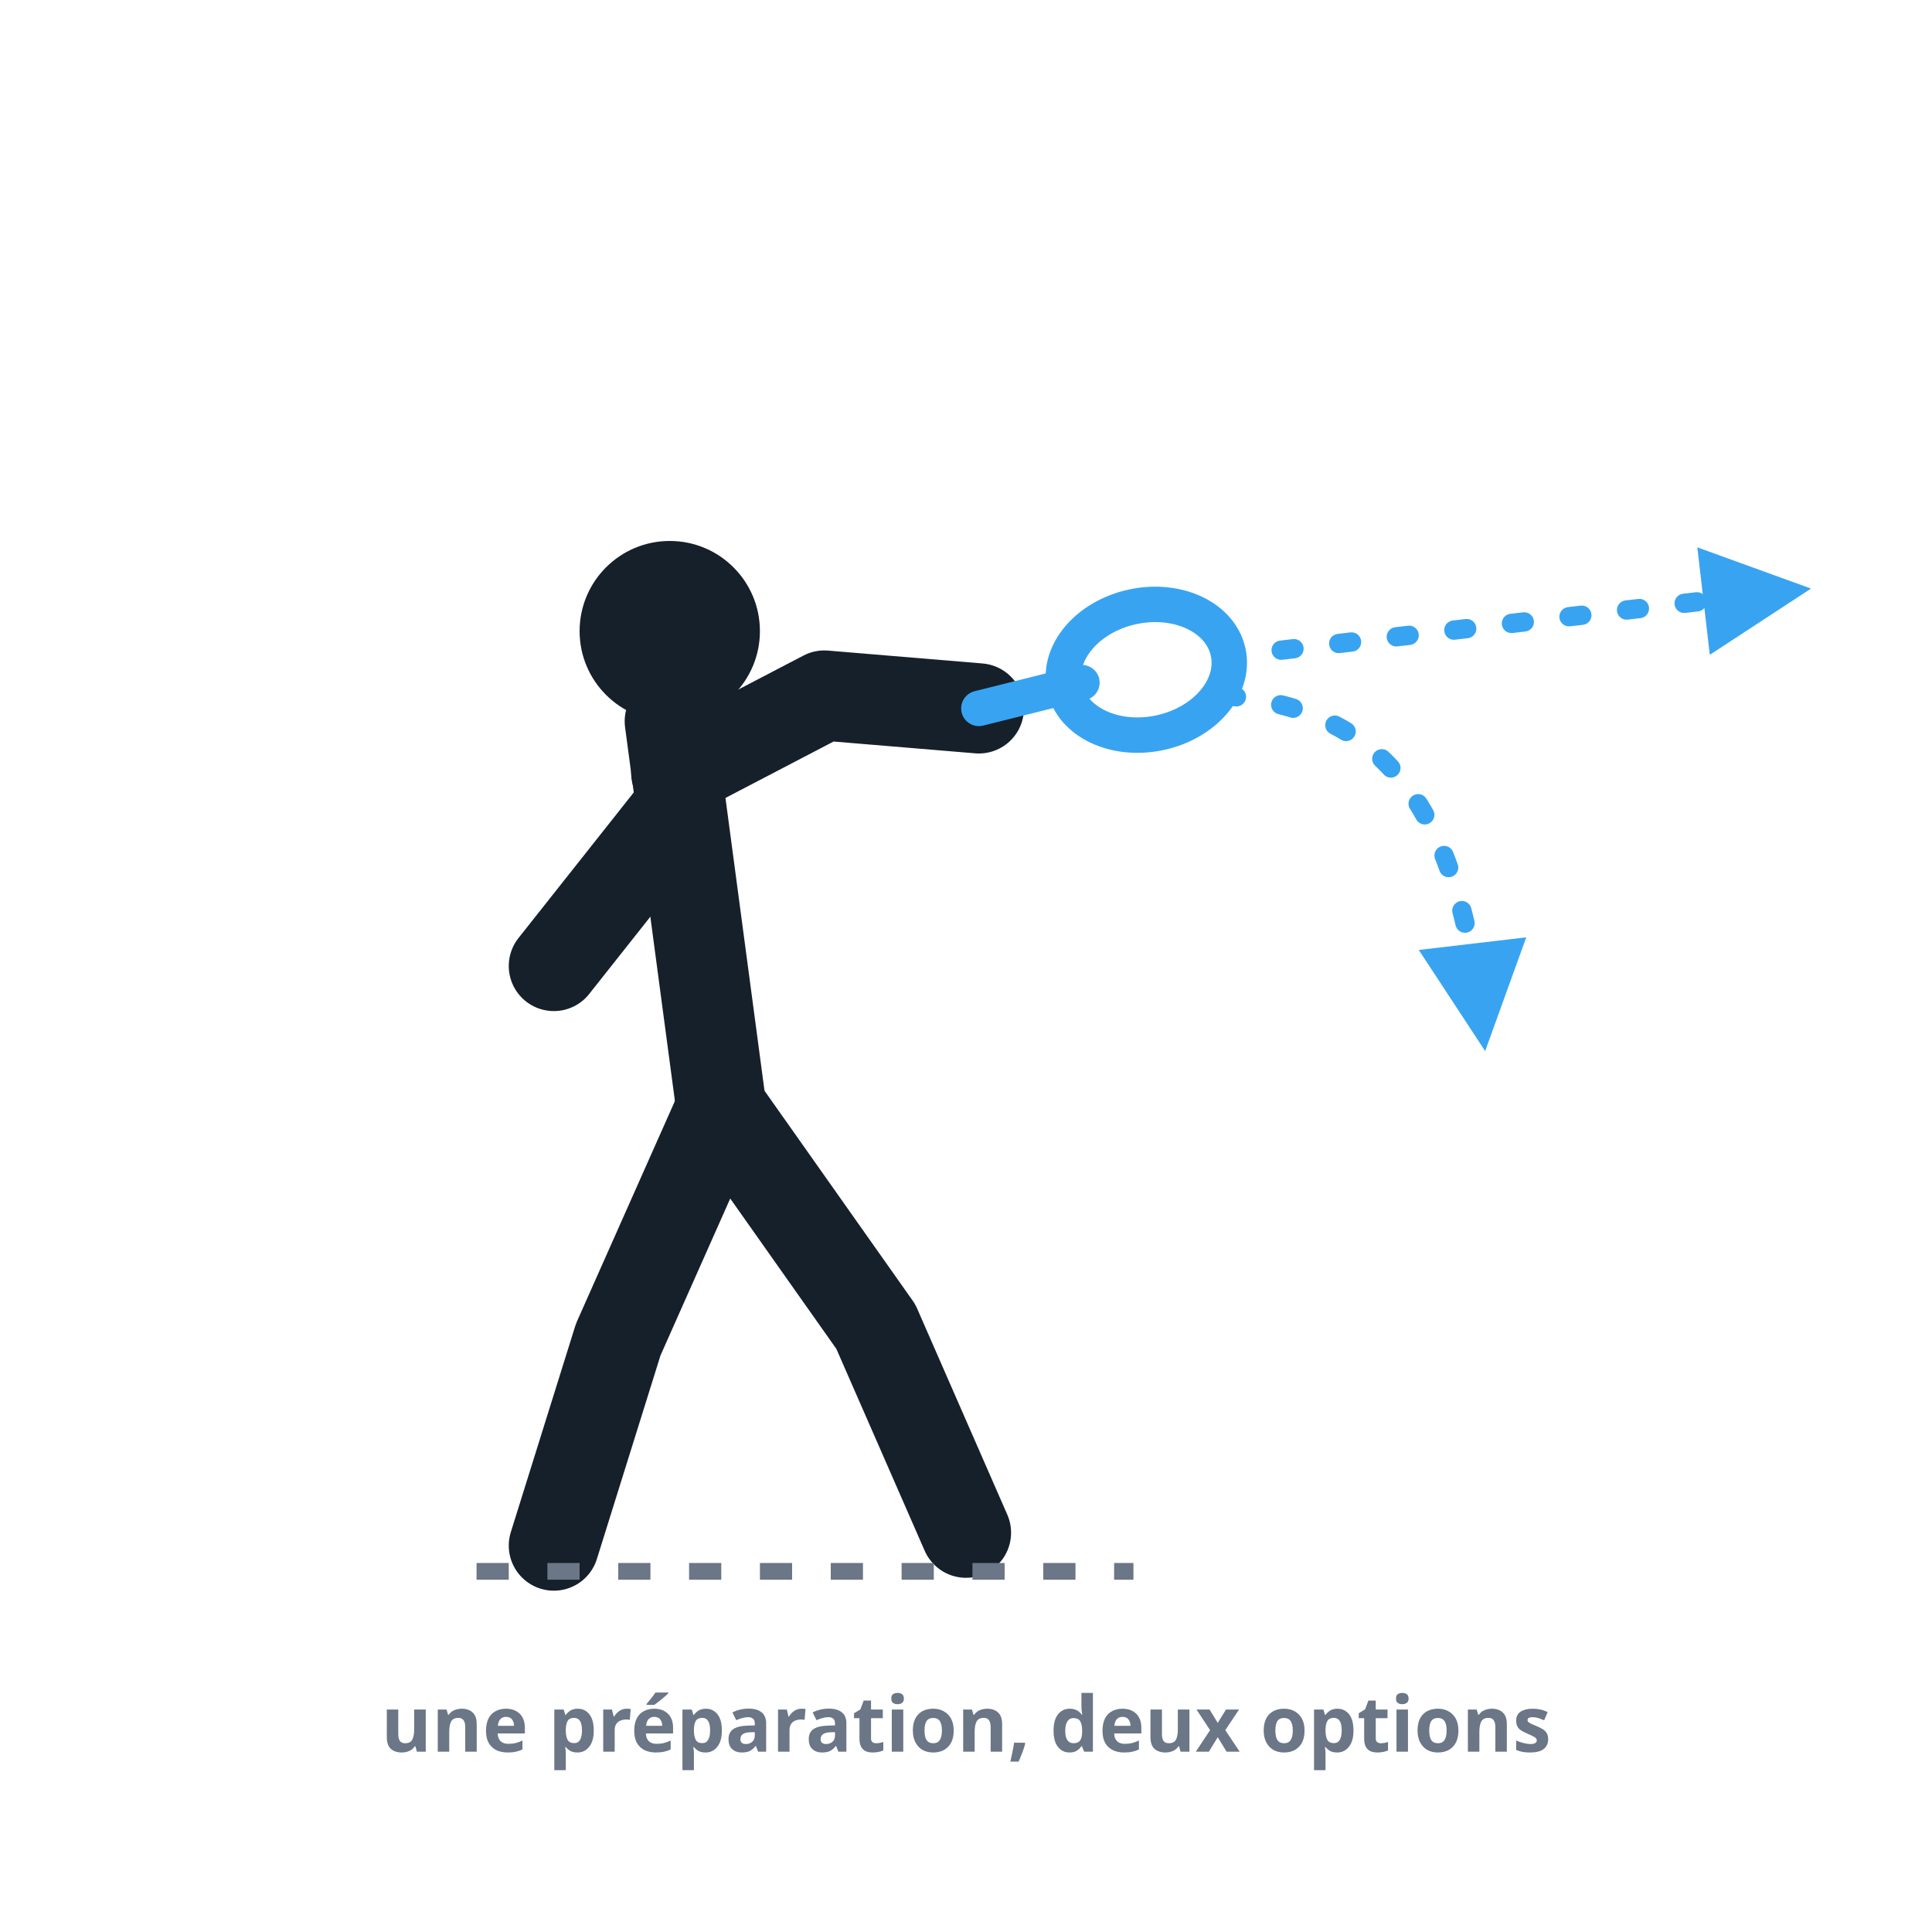
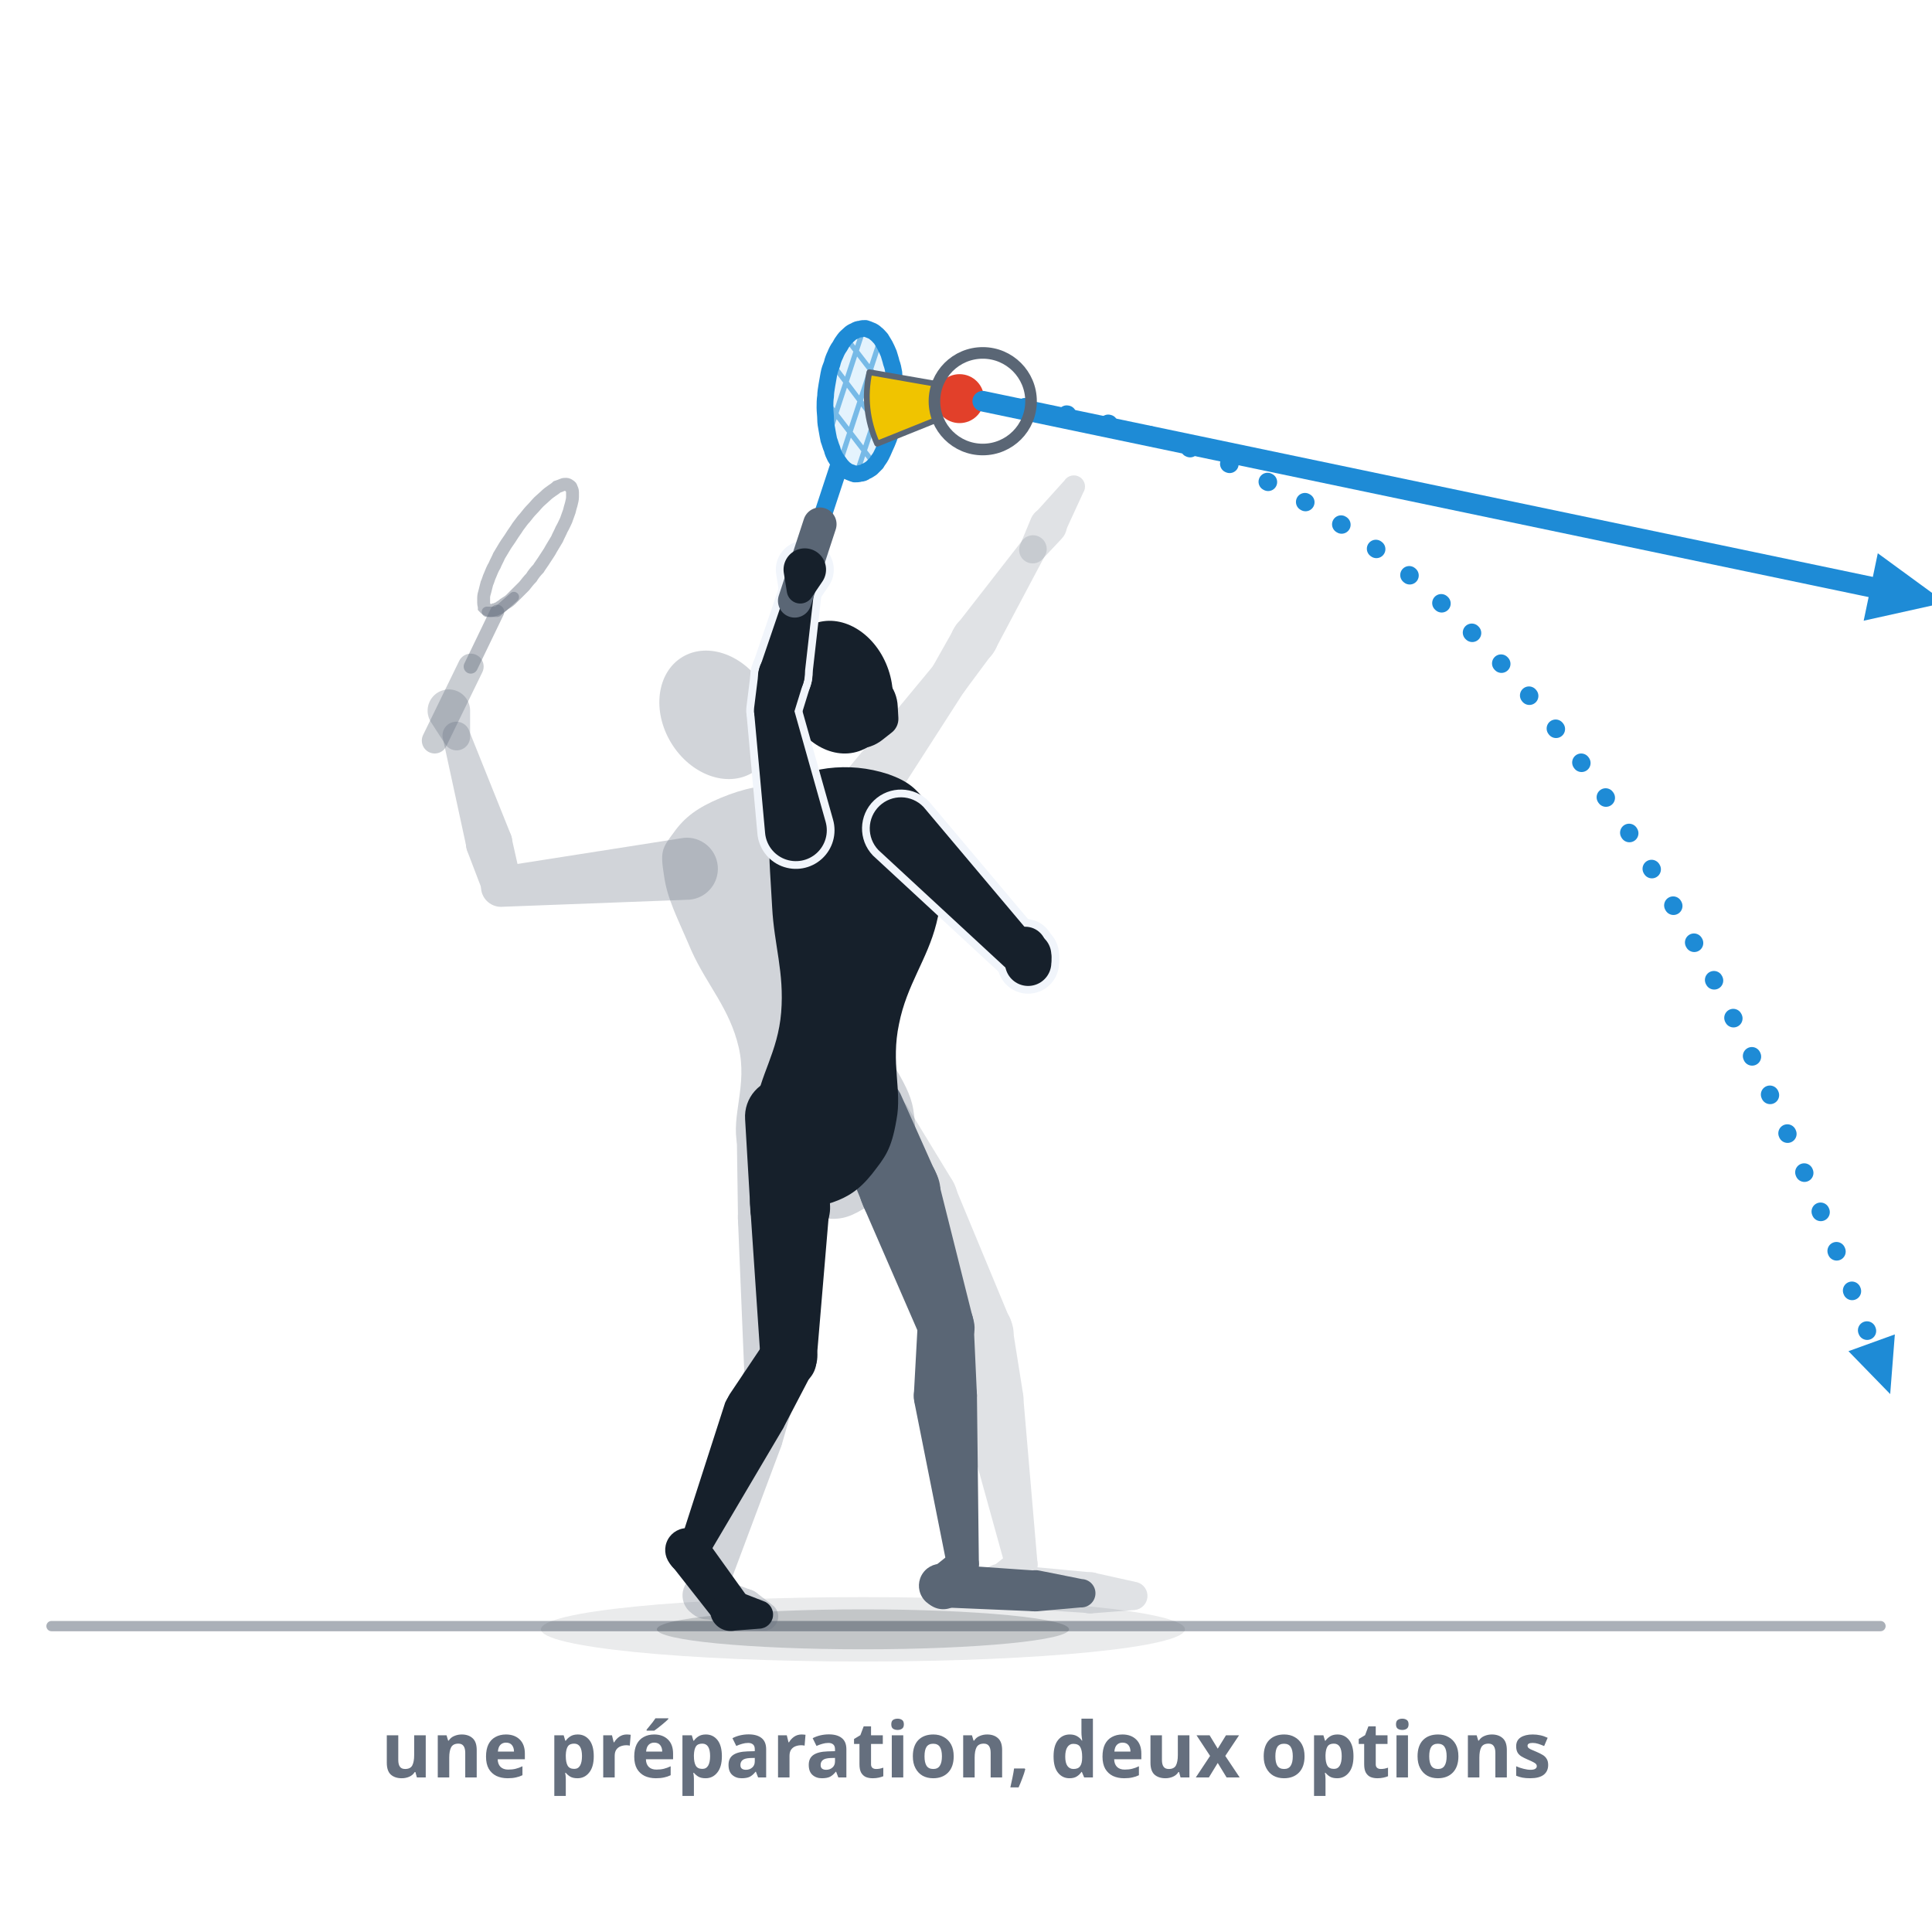
- <svg xmlns="http://www.w3.org/2000/svg" viewBox="0 0 300 300" role="img" aria-label="Feinte, image 2 : la même préparation, d'où bifurquent deux frappes différentes — un drive plat et rapide et un amorti court et doux ; le choix ne se fait qu'au dernier moment.">
+ <svg xmlns="http://www.w3.org/2000/svg" viewBox="0 0 300 300" role="img" data-quelle="figuren" aria-label="Feinte, image 2 : le même joueur, avec derrière lui, en pâle, la position d'armé de l'image 1. À l'impact, les hanches et les épaules tournent vers la cible, le poids passe vers l'avant, le tamis reste neutre. Ce n'est qu'au speeder que deux chemins se séparent : la frappe appuyée, trait plein, à plat et longue hors de l'image, et l'amorti, en pointillé, dans la même direction, qui perd tôt de la hauteur et ne tombe que loin devant. Un cercle marque le moment de la décision.">
  <style>
-     .fig{fill:none;stroke:var(--tinte,#16202b);stroke-width:14;stroke-linecap:round;stroke-linejoin:round}
-     .kopf{fill:var(--tinte,#16202b)}
-     .schaft{fill:none;stroke:var(--primaer,#38a4f1);stroke-width:5.5;stroke-linecap:round}
-     .kelle{fill:none;stroke:var(--primaer,#38a4f1);stroke-width:5.5}
-     .bahn{fill:none;stroke:var(--primaer,#38a4f1);stroke-width:3;stroke-dasharray:2 7;stroke-linecap:round}
-     .boden{fill:none;stroke:var(--tinte-3,#6b7686);stroke-width:2.6;stroke-dasharray:5 6}
-     .mk{fill:var(--primaer,#38a4f1)}
-     .st{fill:var(--tinte-3,#6b7686);font:600 12px/1 system-ui,sans-serif;text-anchor:middle}
+     .s-k{fill:var(--tinte,#16202b)}
+     .s-f{fill:var(--tinte-2,#5a6675)}
+     .s-gk{fill:var(--tinte-3,#656f7e);opacity:.3}
+     .s-gf{fill:var(--tinte-3,#656f7e);opacity:.2}
+     .s-x{fill:var(--flaeche-2,#f1f5fb);stroke:var(--flaeche-2,#f1f5fb);stroke-width:2.4;stroke-linejoin:round}
+     .s-rf{fill:var(--primaer,#38a4f1);opacity:.14}
+     .s-rs{fill:none;stroke:var(--primaer-dunkel,#1e8bd6);stroke-width:.8;opacity:.55}
+     .s-rr{fill:none;stroke:var(--primaer-dunkel,#1e8bd6);stroke-width:2.6;stroke-linejoin:round}
+     .s-rh{fill:none;stroke:var(--primaer-dunkel,#1e8bd6);stroke-width:2.1;stroke-linecap:round;stroke-linejoin:round}
+     .s-rsch{fill:none;stroke:var(--primaer-dunkel,#1e8bd6);stroke-width:2.8;stroke-linecap:round}
+     .s-rg{fill:none;stroke:var(--tinte-2,#5a6675);stroke-width:5.2;stroke-linecap:round}
+     .s-gr{fill:none;stroke:var(--tinte-3,#656f7e);stroke-width:2;opacity:.45}
+     .s-gh{fill:none;stroke:var(--tinte-3,#656f7e);stroke-width:1.6;opacity:.45;stroke-linecap:round;stroke-linejoin:round}
+     .s-gsch{fill:none;stroke:var(--tinte-3,#656f7e);stroke-width:2.2;opacity:.45;stroke-linecap:round}
+     .s-gg{fill:none;stroke:var(--tinte-3,#656f7e);stroke-width:4;opacity:.35;stroke-linecap:round}
+     .s-korb{fill:var(--speeder-korb,#f0c400);stroke:var(--tinte-2,#5a6675);stroke-width:.9;stroke-linejoin:round}
+     .s-kappe{fill:var(--speeder-kappe,#e2402a)}
+     .s-sch{fill:var(--schatten-boden,#16202b2e)}
+     .s-schw{fill:var(--schatten-boden,#16202b2e);opacity:.5}
+     .s-bahn{fill:none;stroke:var(--primaer-dunkel,#1e8bd6);stroke-width:2.8;stroke-dasharray:.1 6.5;stroke-linecap:round}
+     .s-mk{fill:var(--primaer-dunkel,#1e8bd6)}
+     .s-hart{fill:none;stroke:var(--primaer-dunkel,#1e8bd6);stroke-width:3.2;stroke-linecap:round}
+     .s-gabel{fill:none;stroke:var(--tinte-2,#5a6675);stroke-width:1.8}
+     .s-boden{fill:none;stroke:var(--tinte-3,#656f7e);stroke-width:1.6;opacity:.55;stroke-linecap:round}
+     .st{fill:var(--tinte-3,#656f7e);font:600 12px/1 system-ui,sans-serif;text-anchor:middle}
  </style>
  <defs>
-     <marker id="m017" viewBox="0 0 10 10" markerWidth="7" markerHeight="7" refX="6.5" refY="5" orient="auto">
-       <path d="M1,1 L9,5 L1,9 Z" class="mk" />
+     <marker id="p017" viewBox="0 0 10 10" markerWidth="4.4" markerHeight="4.4" refX="5" refY="5" orient="auto">
+       <path d="M1,1.2 L9.4,5 L1,8.8 Z" class="s-mk" />
+     </marker>
+     <marker id="q017" viewBox="0 0 10 10" markerWidth="3.6" markerHeight="3.6" refX="5" refY="5" orient="auto">
+       <path d="M1,1.2 L9.4,5 L1,8.8 Z" class="s-mk" />
    </marker>
  </defs>
-   <circle class="kopf" cx="104" cy="98" r="14" />
-   <path class="fig" d="M104,112 L112,172" />
-   <path class="fig" d="M105,120 L128,108 L152,110" />
-   <path class="fig" d="M105,126 L86,150" />
-   <path class="fig" d="M112,172 L96,208 L86,240" />
-   <path class="fig" d="M112,172 L136,206 L150,238" />
-   <line class="schaft" x1="152" y1="110" x2="168" y2="106" />
-   <ellipse class="kelle" cx="178" cy="104" rx="10" ry="13" transform="rotate(78 178 104)" />
-   <path class="bahn" d="M190,102 L276,92" marker-end="url(#m017)" />
-   <path class="bahn" d="M190,108 C 214,110 226,124 230,158" marker-end="url(#m017)" />
-   <line class="boden" x1="74" y1="244" x2="176" y2="244" />
-   <text class="st" x="150" y="272">une préparation, deux options</text>
+   <path class="s-boden" d="M8,252.5L292,252.5" />
+   <ellipse class="s-schw" cx="134" cy="253" rx="50" ry="5" />
+   <ellipse class="s-sch" cx="134" cy="253" rx="32" ry="3.1" />
+   <g class="s-gf">
+     <path d="M130.4,177.5L137,189.2A6.2,6.2 0 1 0 147.7,183L140.7,171.5A6,6 0 0 0 130.4,177.5Z" />
+     <path d="M137.1,189.5L149.2,209A4.3,4.3 0 0 0 156.9,205L148.1,183.8A6.2,6.2 0 1 0 137.1,189.5Z" />
+     <path d="M148.6,206.9L149.1,217.6A4.9,4.9 0 1 0 158.9,216.7L157.2,206A4.3,4.3 0 0 0 148.6,206.9Z" />
+     <path d="M149.3,218.7L156.2,243.6A2.5,2.5 0 0 0 161.1,242.7L158.9,217A4.9,4.9 0 1 0 149.3,218.7Z" />
+     <path d="M157.1,240.9L153.7,243.6A3.4,3.4 0 1 0 158.7,247.9L160.8,244.1A2.5,2.5 0 0 0 157.1,240.9Z" />
+     <path d="M155.6,249.6L169.4,250.5A3.2,3.2 0 0 0 169.9,244.2L156.1,242.9A3.4,3.4 0 1 0 155.6,249.6Z" />
+     <path d="M169.8,250.5L176.2,250A2.2,2.2 0 0 0 176.6,245.7L170.3,244.3A3.2,3.2 0 1 0 169.8,250.5Z" />
+   </g>
+   <g class="s-gf">
+     <path d="M134.4,131.2L149.9,107.1A3.1,3.1 0 0 0 144.9,103.4L126.6,125.5A4.8,4.8 0 1 0 134.4,131.2Z" />
+     <path d="M149.8,107.3L154.1,101.5A3.6,3.6 0 1 0 148.1,97.7L144.6,103.9A3.1,3.1 0 0 0 149.8,107.3Z" />
+     <path d="M154.4,101.1L162.2,86.4A2.1,2.1 0 0 0 158.6,84.1L148.4,97.2A3.6,3.6 0 1 0 154.4,101.1Z" />
+   </g>
+   <g class="s-gf">
+     <path d="M161.9,86.8L164.9,83.6A2.9,2.9 0 1 0 160.1,80.5L158.4,84.6A2.1,2.1 0 0 0 161.9,86.8Z" />
+     <path d="M165.3,82.8L168.2,76.5A1.7,1.7 0 0 0 165.3,74.6L160.7,79.7A2.8,2.8 0 1 0 165.3,82.8Z" />
+   </g>
+   <g class="s-gk">
+     <path d="M122.5,121.8C126.4,121.7 128.8,122.2 131.5,123.7C134.2,125.1 134.9,125.5 136.1,129.1C137.3,132.6 137.4,135.6 137.4,141.4C137.4,147.3 135.2,152 136.1,158.2C137,164.3 141,167.5 141.8,172.2C142.6,176.8 141.7,178.3 140.1,181.4C138.6,184.5 136.7,186.1 134.1,187.7C131.6,189.2 130.2,189.5 127.3,189.1C124.3,188.7 122,187.9 119.4,185.7C116.9,183.4 115.4,182.4 114.5,177.8C113.5,173.2 116.1,168.6 114.7,162.6C113.3,156.6 109.8,153 107.4,147.7C105.1,142.3 103.6,139.6 103.1,135.9C102.5,132.2 102.8,131.7 104.6,129.3C106.3,126.9 108.3,125.4 111.9,123.9C115.5,122.4 118.5,121.8 122.5,121.8Z" />
+     <path d="M114.4,175.6L114.6,189.4A6.2,6.2 0 1 0 127,189.1L126.4,175.2A6,6 0 0 0 114.4,175.6Z" />
+     <path d="M114.6,189.6L115.6,213.8A4.3,4.3 0 0 0 124.3,214.1L126.9,190A6.2,6.2 0 1 0 114.6,189.6Z" />
+     <path d="M116,211.9L112.1,220.9A4.9,4.9 0 1 0 121.4,224.3L124.1,214.9A4.3,4.3 0 0 0 116,211.9Z" />
+     <path d="M111.8,222.2L108.6,244.4A2.5,2.5 0 0 0 113.4,245.7L121.3,224.6A4.9,4.9 0 1 0 111.8,222.2Z" />
+     <path d="M109,243.3L107.1,246A3.4,3.4 0 1 0 113.2,248.3L113.6,245.1A2.5,2.5 0 0 0 109,243.3Z" />
+     <path d="M108.9,251.1L114.8,253A3.2,3.2 0 0 0 116.9,247L111.1,244.8A3.4,3.4 0 1 0 108.9,251.1Z" />
+     <path d="M115.7,253.1L118.5,253.2A2.2,2.2 0 0 0 119.9,249.2L117.7,247.5A3.2,3.2 0 1 0 115.7,253.1Z" />
+   </g>
+   <g class="s-gk">
+     <ellipse cx="111.4" cy="111" rx="8.4" ry="10.5" transform="rotate(-31.4 111.4 111)" />
+     <path d="M119.7,118.1L121.4,116.4A2.7,2.7 0 0 0 122.1,113.4L121.2,111.2A6.3,6.3 0 1 0 119.7,118.1Z" />
+   </g>
+   <g class="s-gk">
+     <path d="M106.2,130.1L77.5,134.6A3.1,3.1 0 0 0 78.1,140.8L107.1,139.7A4.8,4.8 0 1 0 106.2,130.1Z" />
+     <path d="M81,137L79.4,129.9A3.6,3.6 0 1 0 72.5,132L75.1,138.8A3.1,3.1 0 0 0 81,137Z" />
+     <path d="M79.2,129.3L72.9,113.6A2.1,2.1 0 0 0 68.8,114.8L72.4,131.4A3.6,3.6 0 1 0 79.2,129.3Z" />
+   </g>
+   <path class="s-gh" d="M79.8,92.7L77.2,95L75.6,95" />
+   <path class="s-gsch" d="M73.1,103.5L77.2,95" />
+   <path class="s-gr" d="M86.5,75.6C86.3,75.8 86,76 85.7,76.2C85.4,76.4 85,76.7 84.7,77C84.4,77.3 84,77.6 83.7,77.9C83.3,78.3 83,78.7 82.6,79.1C82.2,79.5 81.9,79.9 81.5,80.4C81.1,80.8 80.8,81.3 80.4,81.8C80.1,82.3 79.7,82.8 79.4,83.3C79.1,83.8 78.7,84.3 78.4,84.8C78.1,85.3 77.8,85.8 77.5,86.3C77.3,86.8 77,87.3 76.8,87.8C76.5,88.3 76.3,88.8 76.1,89.3C75.9,89.7 75.8,90.2 75.6,90.6C75.5,91 75.4,91.4 75.3,91.8C75.2,92.1 75.1,92.5 75.1,92.8C75.1,93.1 75.1,93.4 75.1,93.6C75.1,93.9 75.2,94.1 75.2,94.3C75.3,94.4 75.4,94.6 75.6,94.6C75.7,94.7 75.9,94.8 76.1,94.8C76.2,94.8 76.5,94.8 76.7,94.7C76.9,94.7 77.2,94.5 77.5,94.4C77.7,94.2 78,94.1 78.3,93.8C78.6,93.6 79,93.4 79.3,93.1C79.6,92.8 80,92.4 80.3,92.1C80.7,91.7 81,91.4 81.4,91C81.8,90.5 82.1,90.1 82.5,89.7C82.8,89.2 83.2,88.7 83.6,88.3C83.9,87.8 84.3,87.3 84.6,86.8C84.9,86.3 85.3,85.8 85.6,85.2C85.9,84.7 86.2,84.2 86.5,83.7C86.7,83.2 87,82.7 87.2,82.2C87.5,81.7 87.7,81.2 87.9,80.8C88.1,80.3 88.2,79.9 88.4,79.4C88.5,79 88.6,78.6 88.7,78.3C88.8,77.9 88.9,77.5 88.9,77.2C88.9,76.9 88.9,76.6 88.9,76.4C88.9,76.2 88.8,75.9 88.7,75.8C88.7,75.6 88.6,75.5 88.4,75.4C88.3,75.3 88.1,75.2 87.9,75.2C87.7,75.2 87.5,75.2 87.3,75.3C87.1,75.4 86.8,75.5 86.5,75.6Z" />
+   <path class="s-gg" d="M67.5,115L73.1,103.5" />
+   <g class="s-gk">
+     <path d="M73,114.4L73,110.3A3.3,3.3 0 1 0 66.9,112.1L69.1,115.5A2.1,2.1 0 0 0 73,114.4Z" />
+   </g>
+   <g class="s-f">
+     <path d="M128.8,174.5L133.9,186.8A6.2,6.2 0 1 0 145.2,181.9L139.8,169.8A6,6 0 0 0 128.8,174.5Z" />
+     <path d="M133.9,186.9L142.9,207.6A4.3,4.3 0 0 0 151.1,204.8L145.6,182.9A6.2,6.2 0 1 0 133.9,186.9Z" />
+     <path d="M142.5,205.6L141.9,216.6A4.9,4.9 0 1 0 151.7,216.7L151.2,205.7A4.3,4.3 0 0 0 142.5,205.6Z" />
+     <path d="M142,217.8L147.1,243.4A2.5,2.5 0 0 0 152,242.9L151.7,216.8A4.9,4.9 0 1 0 142,217.8Z" />
+     <path d="M148,240.9L144.5,243.7A3.4,3.4 0 1 0 149.5,248L151.7,244.1A2.5,2.5 0 0 0 148,240.9Z" />
+     <path d="M146.5,249.6L160.7,250.2A3.2,3.2 0 0 0 161.1,243.9L146.8,242.9A3.4,3.4 0 1 0 146.5,249.6Z" />
+     <path d="M161.1,250.2L167.8,249.6A2.2,2.2 0 0 0 168,245.2L161.5,243.9A3.2,3.2 0 1 0 161.1,250.2Z" />
+   </g>
+   <g class="s-k">
+     <path d="M137.9,120.2C141,121.3 142.2,122.4 143.9,124.6C145.7,126.7 146.3,127.3 146.6,131C146.9,134.8 146.8,137.8 145.4,143.4C144,149 140.8,152.9 139.6,159C138.3,165.1 140.1,169.3 139.2,173.9C138.4,178.6 137.4,179.7 135.4,182.3C133.4,184.8 131.6,185.9 129.3,186.7C127,187.5 125.9,187.3 123.8,186.1C121.7,184.9 120.3,183.6 119,180.7C117.7,177.8 117,176.5 117.4,171.8C117.9,167.1 120.8,163.4 121.3,157.2C121.8,151 120.2,146.7 119.9,140.9C119.6,135.1 119.2,132.1 119.7,128.4C120.1,124.7 120.4,124.2 122.2,122.4C124,120.6 125.4,119.7 128.5,119.3C131.7,118.9 134.8,119.2 137.9,120.2Z" />
+     <path d="M115.7,173.8L116.5,187.4A6.2,6.2 0 1 0 128.8,186.4L127.7,173A6,6 0 0 0 115.7,173.8Z" />
+     <path d="M116.5,187.4L118.1,211.1A4.3,4.3 0 0 0 126.8,211.2L128.8,187.5A6.2,6.2 0 1 0 116.5,187.4Z" />
+     <path d="M118.8,208.3L113.3,216.5A4.9,4.9 0 1 0 121.7,221.6L126.3,212.8A4.3,4.3 0 0 0 118.8,208.3Z" />
+     <path d="M112.6,217.8L105.9,238.6A2.5,2.5 0 0 0 110.5,240.6L121.6,221.8A4.9,4.9 0 1 0 112.6,217.8Z" />
+     <path d="M107.2,237.1L105.4,238A3.4,3.4 0 1 0 110.2,242L110.7,240.1A2.5,2.5 0 0 0 107.2,237.1Z" />
+     <path d="M104.3,243.1L111.3,252A3.2,3.2 0 0 0 116.3,248.3L109.7,239.1A3.4,3.4 0 1 0 104.3,243.1Z" />
+     <path d="M114.1,253.2L117.9,252.9A2.2,2.2 0 0 0 118.5,248.6L114.9,247.2A3.2,3.2 0 1 0 114.1,253.2Z" />
+   </g>
+   <g class="s-k">
+     <ellipse cx="130" cy="106.7" rx="8.4" ry="10.5" transform="rotate(-18.8 130 106.7)" />
+     <path d="M137,114.9L138.4,113.8A2.7,2.7 0 0 0 139.5,111.5L139.4,109.7A6.3,6.3 0 1 0 137,114.9Z" />
+   </g>
+   <g class="s-x">
+     <path d="M136.4,132L157.7,151.7A3.1,3.1 0 0 0 162.1,147.5L143.4,125.3A4.8,4.8 0 1 0 136.4,132Z" />
+     <path d="M162.2,151.4L162.4,151.2A3.6,3.6 0 1 0 158.4,152.2L158.7,152.3A3.1,3.1 0 0 0 162.2,151.4Z" />
+     <path d="M156.1,148.9a3.6,3.6 0 1 0 7.1,0a3.6,3.6 0 1 0 -7.1,0Z" />
+     <path d="M155.9,147.2a3.3,3.3 0 1 0 6.6,0a3.3,3.3 0 1 0 -6.6,0Z" />
+   </g>
+   <g class="s-k">
+     <path d="M136.4,132L157.7,151.7A3.1,3.1 0 0 0 162.1,147.5L143.4,125.3A4.8,4.8 0 1 0 136.4,132Z" />
+     <path d="M162.2,151.4L162.4,151.2A3.6,3.6 0 1 0 158.4,152.2L158.7,152.3A3.1,3.1 0 0 0 162.2,151.4Z" />
+     <path d="M156.1,148.9a3.6,3.6 0 1 0 7.1,0a3.6,3.6 0 1 0 -7.1,0Z" />
+   </g>
+   <g class="s-k">
+     <path d="M155.9,147.2a3.3,3.3 0 1 0 6.6,0a3.3,3.3 0 1 0 -6.6,0Z" />
+   </g>
+   <g class="s-x">
+     <path d="M128.2,127.6L123.1,109.5A3.1,3.1 0 0 0 117.1,110.6L118.8,129.3A4.8,4.8 0 1 0 128.2,127.6Z" />
+     <path d="M123.1,111.3L124.8,105.8A3.6,3.6 0 1 0 117.8,104.3L117.1,109.9A3.1,3.1 0 0 0 123.1,111.3Z" />
+     <path d="M124.9,105.1L126.4,91.9A2.1,2.1 0 0 0 122.3,91L118,103.6A3.6,3.6 0 1 0 124.9,105.1Z" />
+     <path d="M126,92.8L127.7,90.3A3.3,3.3 0 1 0 121.7,88.9L122.2,92A2.1,2.1 0 0 0 126,92.8Z" />
+   </g>
+   <g class="s-k">
+     <path d="M128.2,127.6L123.1,109.5A3.1,3.1 0 0 0 117.1,110.6L118.8,129.3A4.8,4.8 0 1 0 128.2,127.6Z" />
+     <path d="M123.1,111.3L124.8,105.8A3.6,3.6 0 1 0 117.8,104.3L117.1,109.9A3.1,3.1 0 0 0 123.1,111.3Z" />
+     <path d="M124.9,105.1L126.4,91.9A2.1,2.1 0 0 0 122.3,91L118,103.6A3.6,3.6 0 1 0 124.9,105.1Z" />
+   </g>
+   <path class="s-rf" d="M136.8,52.6C137,52.9 137.2,53.3 137.4,53.6C137.6,54 137.8,54.4 138,54.9C138.1,55.3 138.3,55.8 138.4,56.3C138.6,56.8 138.7,57.3 138.8,57.9C138.8,58.4 138.9,59 139,59.5C139,60.1 139,60.7 139,61.3C139,61.9 139,62.5 139,63.1C138.9,63.6 138.8,64.2 138.8,64.8C138.7,65.4 138.6,66 138.4,66.5C138.3,67.1 138.2,67.6 138,68.1C137.8,68.6 137.6,69.1 137.4,69.5C137.2,70 137,70.4 136.8,70.8C136.6,71.2 136.3,71.5 136.1,71.9C135.8,72.2 135.5,72.5 135.3,72.7C135,72.9 134.7,73.1 134.4,73.2C134.2,73.4 133.9,73.5 133.6,73.5C133.3,73.6 133,73.6 132.7,73.6C132.5,73.5 132.2,73.4 131.9,73.3C131.6,73.2 131.4,73 131.1,72.8C130.9,72.6 130.6,72.3 130.4,72C130.2,71.7 129.9,71.3 129.7,71C129.5,70.6 129.3,70.2 129.2,69.7C129,69.3 128.9,68.8 128.7,68.3C128.6,67.8 128.5,67.3 128.4,66.7C128.3,66.2 128.2,65.6 128.2,65.1C128.2,64.5 128.1,63.9 128.1,63.3C128.1,62.7 128.1,62.1 128.2,61.5C128.2,61 128.3,60.4 128.4,59.8C128.5,59.2 128.6,58.6 128.7,58.1C128.8,57.5 129,57 129.2,56.5C129.3,56 129.5,55.5 129.7,55.1C129.9,54.6 130.1,54.2 130.4,53.8C130.6,53.4 130.8,53.1 131.1,52.7C131.3,52.4 131.6,52.2 131.9,51.9C132.1,51.7 132.4,51.5 132.7,51.4C133,51.2 133.3,51.1 133.6,51.1C133.8,51 134.1,51 134.4,51C134.7,51.1 135,51.2 135.2,51.3C135.5,51.4 135.8,51.6 136,51.8C136.3,52 136.5,52.3 136.8,52.6Z" />
+   <path class="s-rs" d="M128.8,67.2L133.9,51.6M130.6,71.3L136.5,53.3M133.2,73L138.4,57.4M128.5,62.6L135.5,71.7M129.6,57L137.6,67.6M131.7,52.9L138.7,62" />
+   <path class="s-rh" d="M128.8,69.1L130.2,72.6L132.3,73.7" />
+   <path class="s-rsch" d="M127.3,81.4L130.2,72.6" />
+   <path class="s-rr" d="M136.8,52.6C137,52.9 137.2,53.3 137.4,53.6C137.6,54 137.8,54.4 138,54.9C138.1,55.3 138.3,55.8 138.4,56.3C138.6,56.8 138.7,57.3 138.8,57.9C138.8,58.4 138.9,59 139,59.5C139,60.1 139,60.7 139,61.3C139,61.9 139,62.5 139,63.1C138.9,63.6 138.8,64.2 138.8,64.8C138.7,65.4 138.6,66 138.4,66.5C138.3,67.1 138.2,67.6 138,68.1C137.8,68.6 137.6,69.1 137.4,69.5C137.2,70 137,70.4 136.8,70.8C136.6,71.2 136.3,71.5 136.1,71.9C135.8,72.2 135.5,72.5 135.3,72.7C135,72.9 134.7,73.1 134.4,73.2C134.2,73.4 133.9,73.5 133.6,73.5C133.3,73.6 133,73.6 132.7,73.6C132.5,73.5 132.2,73.4 131.9,73.3C131.6,73.2 131.4,73 131.1,72.8C130.9,72.6 130.6,72.3 130.4,72C130.2,71.7 129.9,71.3 129.7,71C129.5,70.6 129.3,70.2 129.2,69.7C129,69.3 128.9,68.8 128.7,68.3C128.6,67.8 128.5,67.3 128.4,66.7C128.3,66.2 128.2,65.6 128.2,65.1C128.2,64.5 128.1,63.9 128.1,63.3C128.1,62.7 128.1,62.1 128.2,61.5C128.2,61 128.3,60.4 128.4,59.8C128.5,59.2 128.6,58.6 128.7,58.1C128.8,57.5 129,57 129.2,56.5C129.3,56 129.5,55.5 129.7,55.1C129.9,54.6 130.1,54.2 130.4,53.8C130.6,53.4 130.8,53.1 131.1,52.7C131.3,52.4 131.6,52.2 131.9,51.9C132.1,51.7 132.4,51.5 132.7,51.4C133,51.2 133.3,51.1 133.6,51.1C133.8,51 134.1,51 134.4,51C134.7,51.1 135,51.2 135.2,51.3C135.5,51.4 135.8,51.6 136,51.8C136.3,52 136.5,52.3 136.8,52.6Z" />
+   <path class="s-rg" d="M123.4,93.3L127.3,81.4" />
+   <g class="s-k">
+     <path d="M126,92.8L127.7,90.3A3.3,3.3 0 1 0 121.7,88.9L122.2,92A2.1,2.1 0 0 0 126,92.8Z" />
+   </g>
+   <path class="s-korb" d="M145.9,65L136.2,68.9Q133.8,63.5 135,57.8L145.3,59.6Z" />
+   <path class="s-kappe" d="M145.2,61.9a3.8,3.8 0 1 0 7.6,0a3.8,3.8 0 1 0 -7.6,0Z" />
+   <path class="s-hart" d="M152.6,62.3 L296,92.3" marker-end="url(#p017)" />
+   <path class="s-bahn" d="M152.6,62.3 C 202.6,68.3 248.6,92.3 292,212.3" marker-end="url(#q017)" />
+   <circle class="s-gabel" cx="152.6" cy="62.3" r="7.5" />
+   <text class="st" x="150" y="276">une préparation, deux options</text>
</svg>
